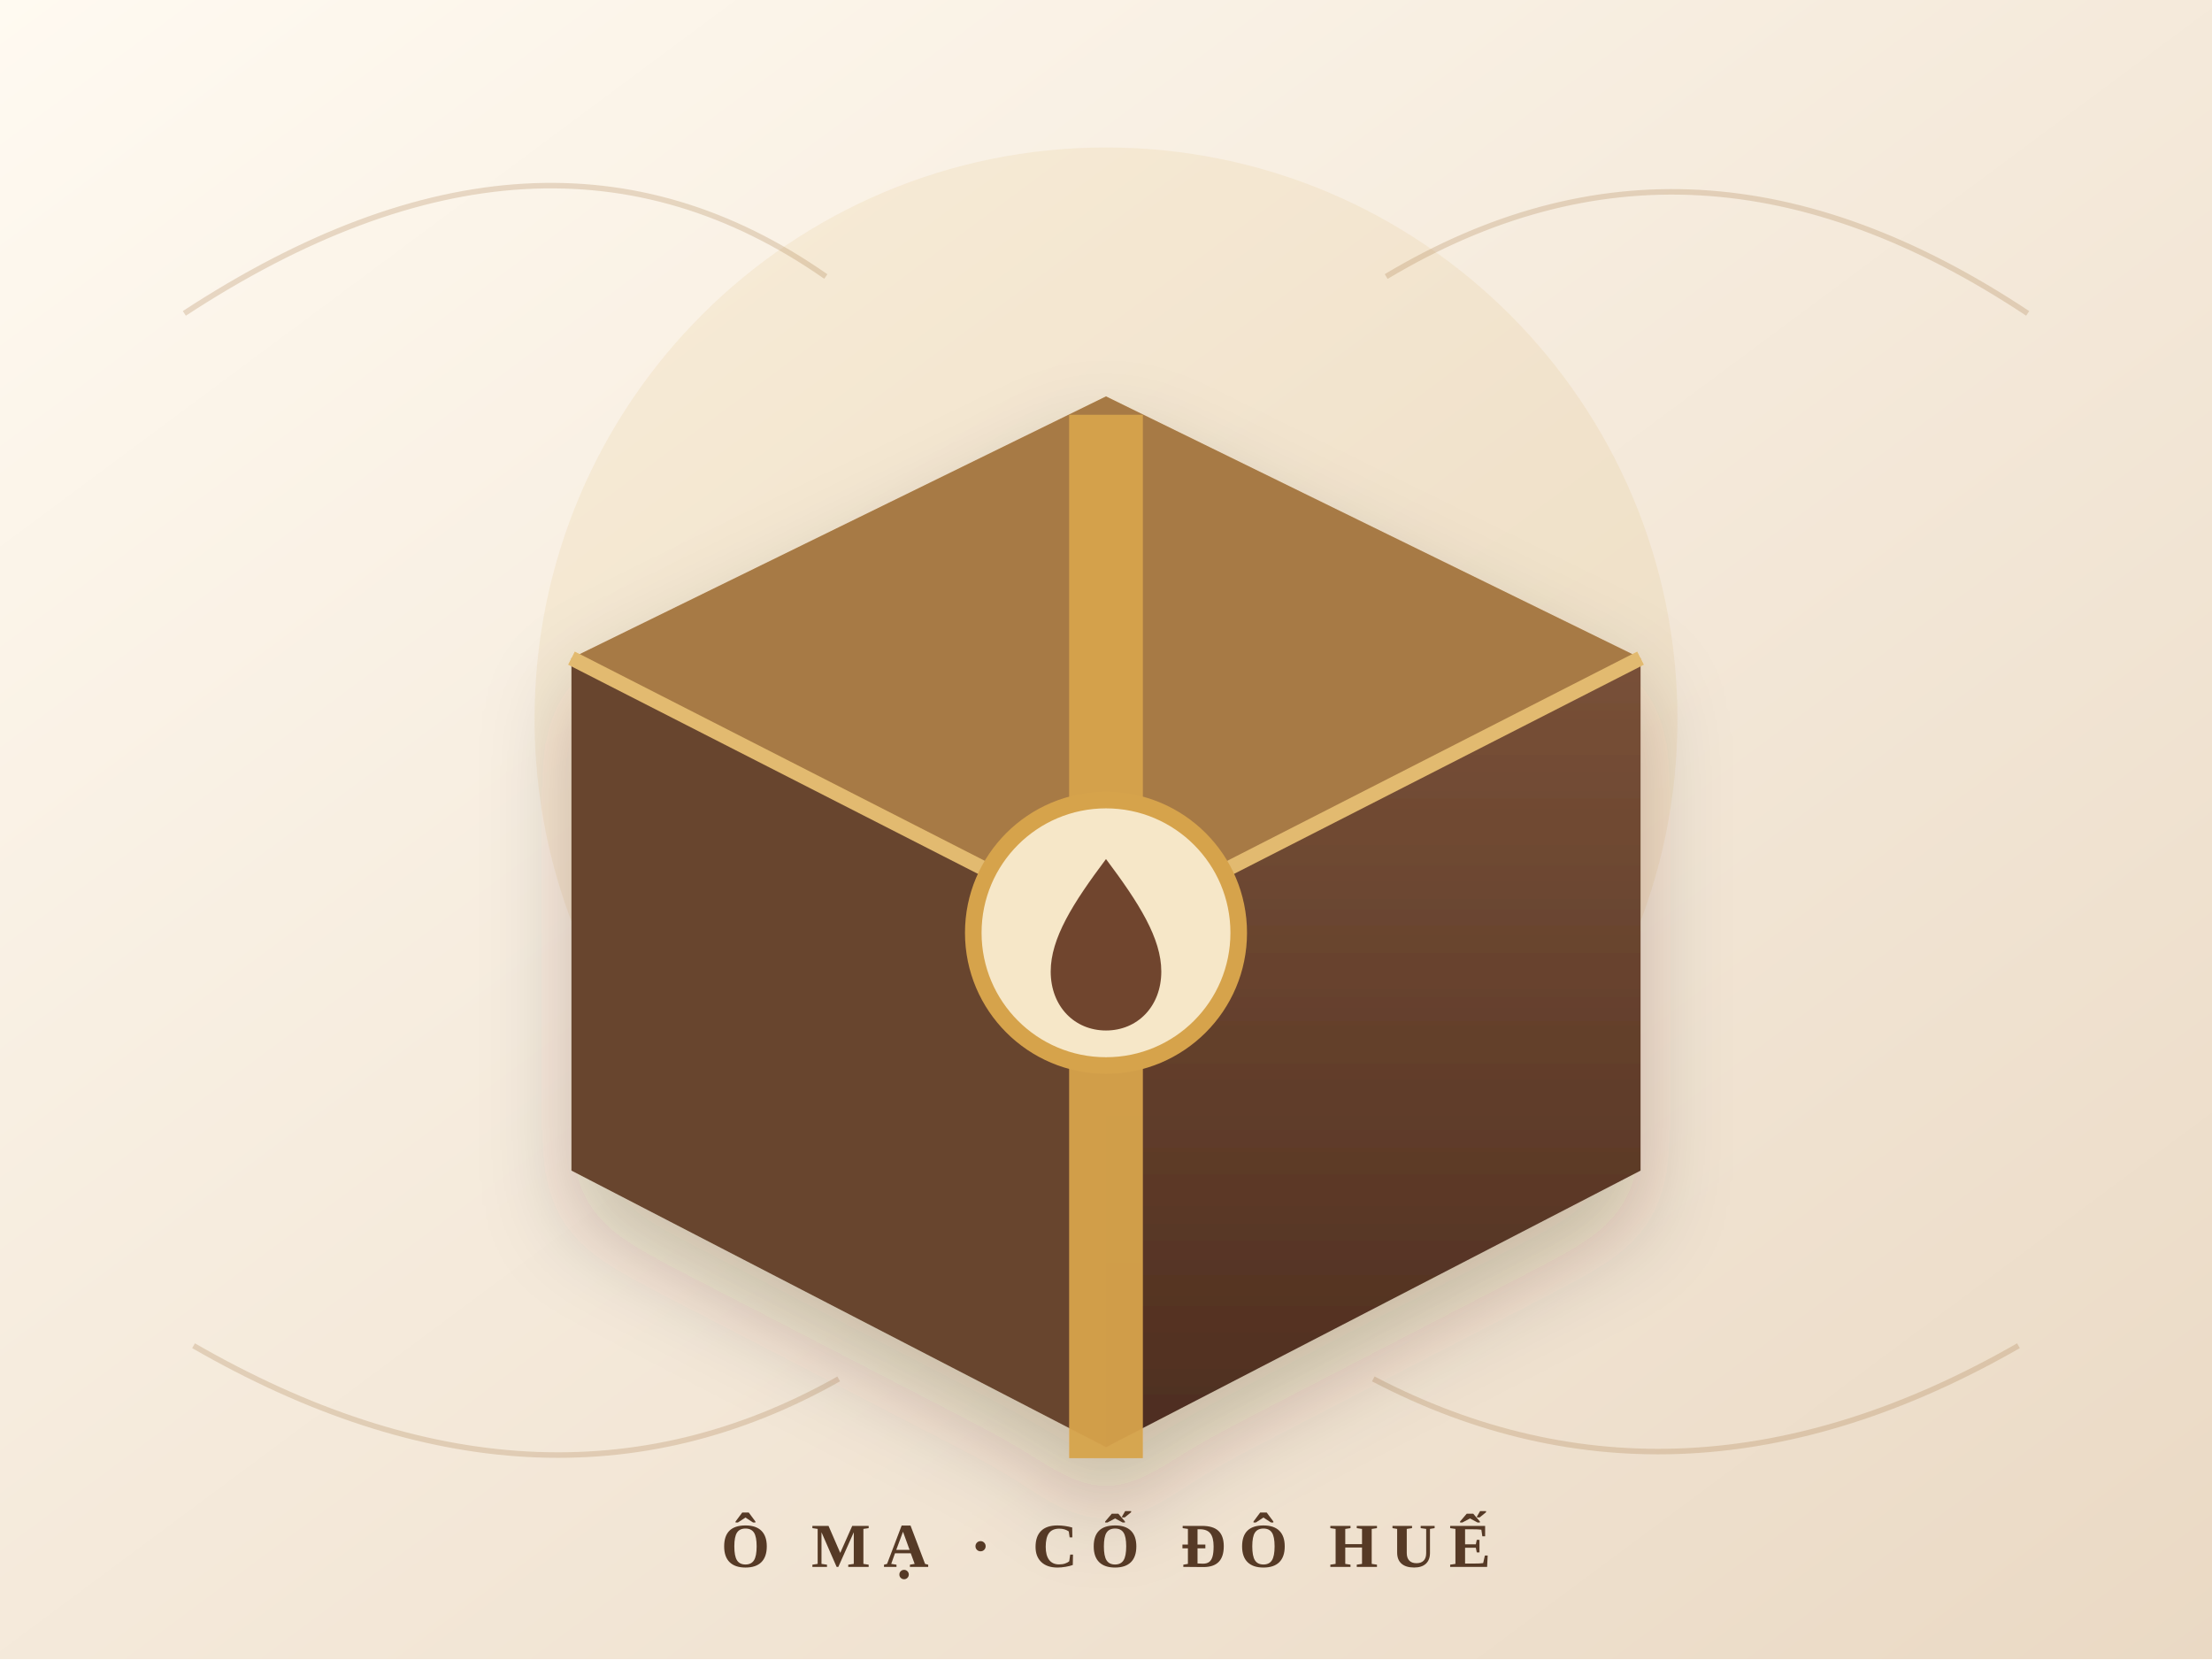
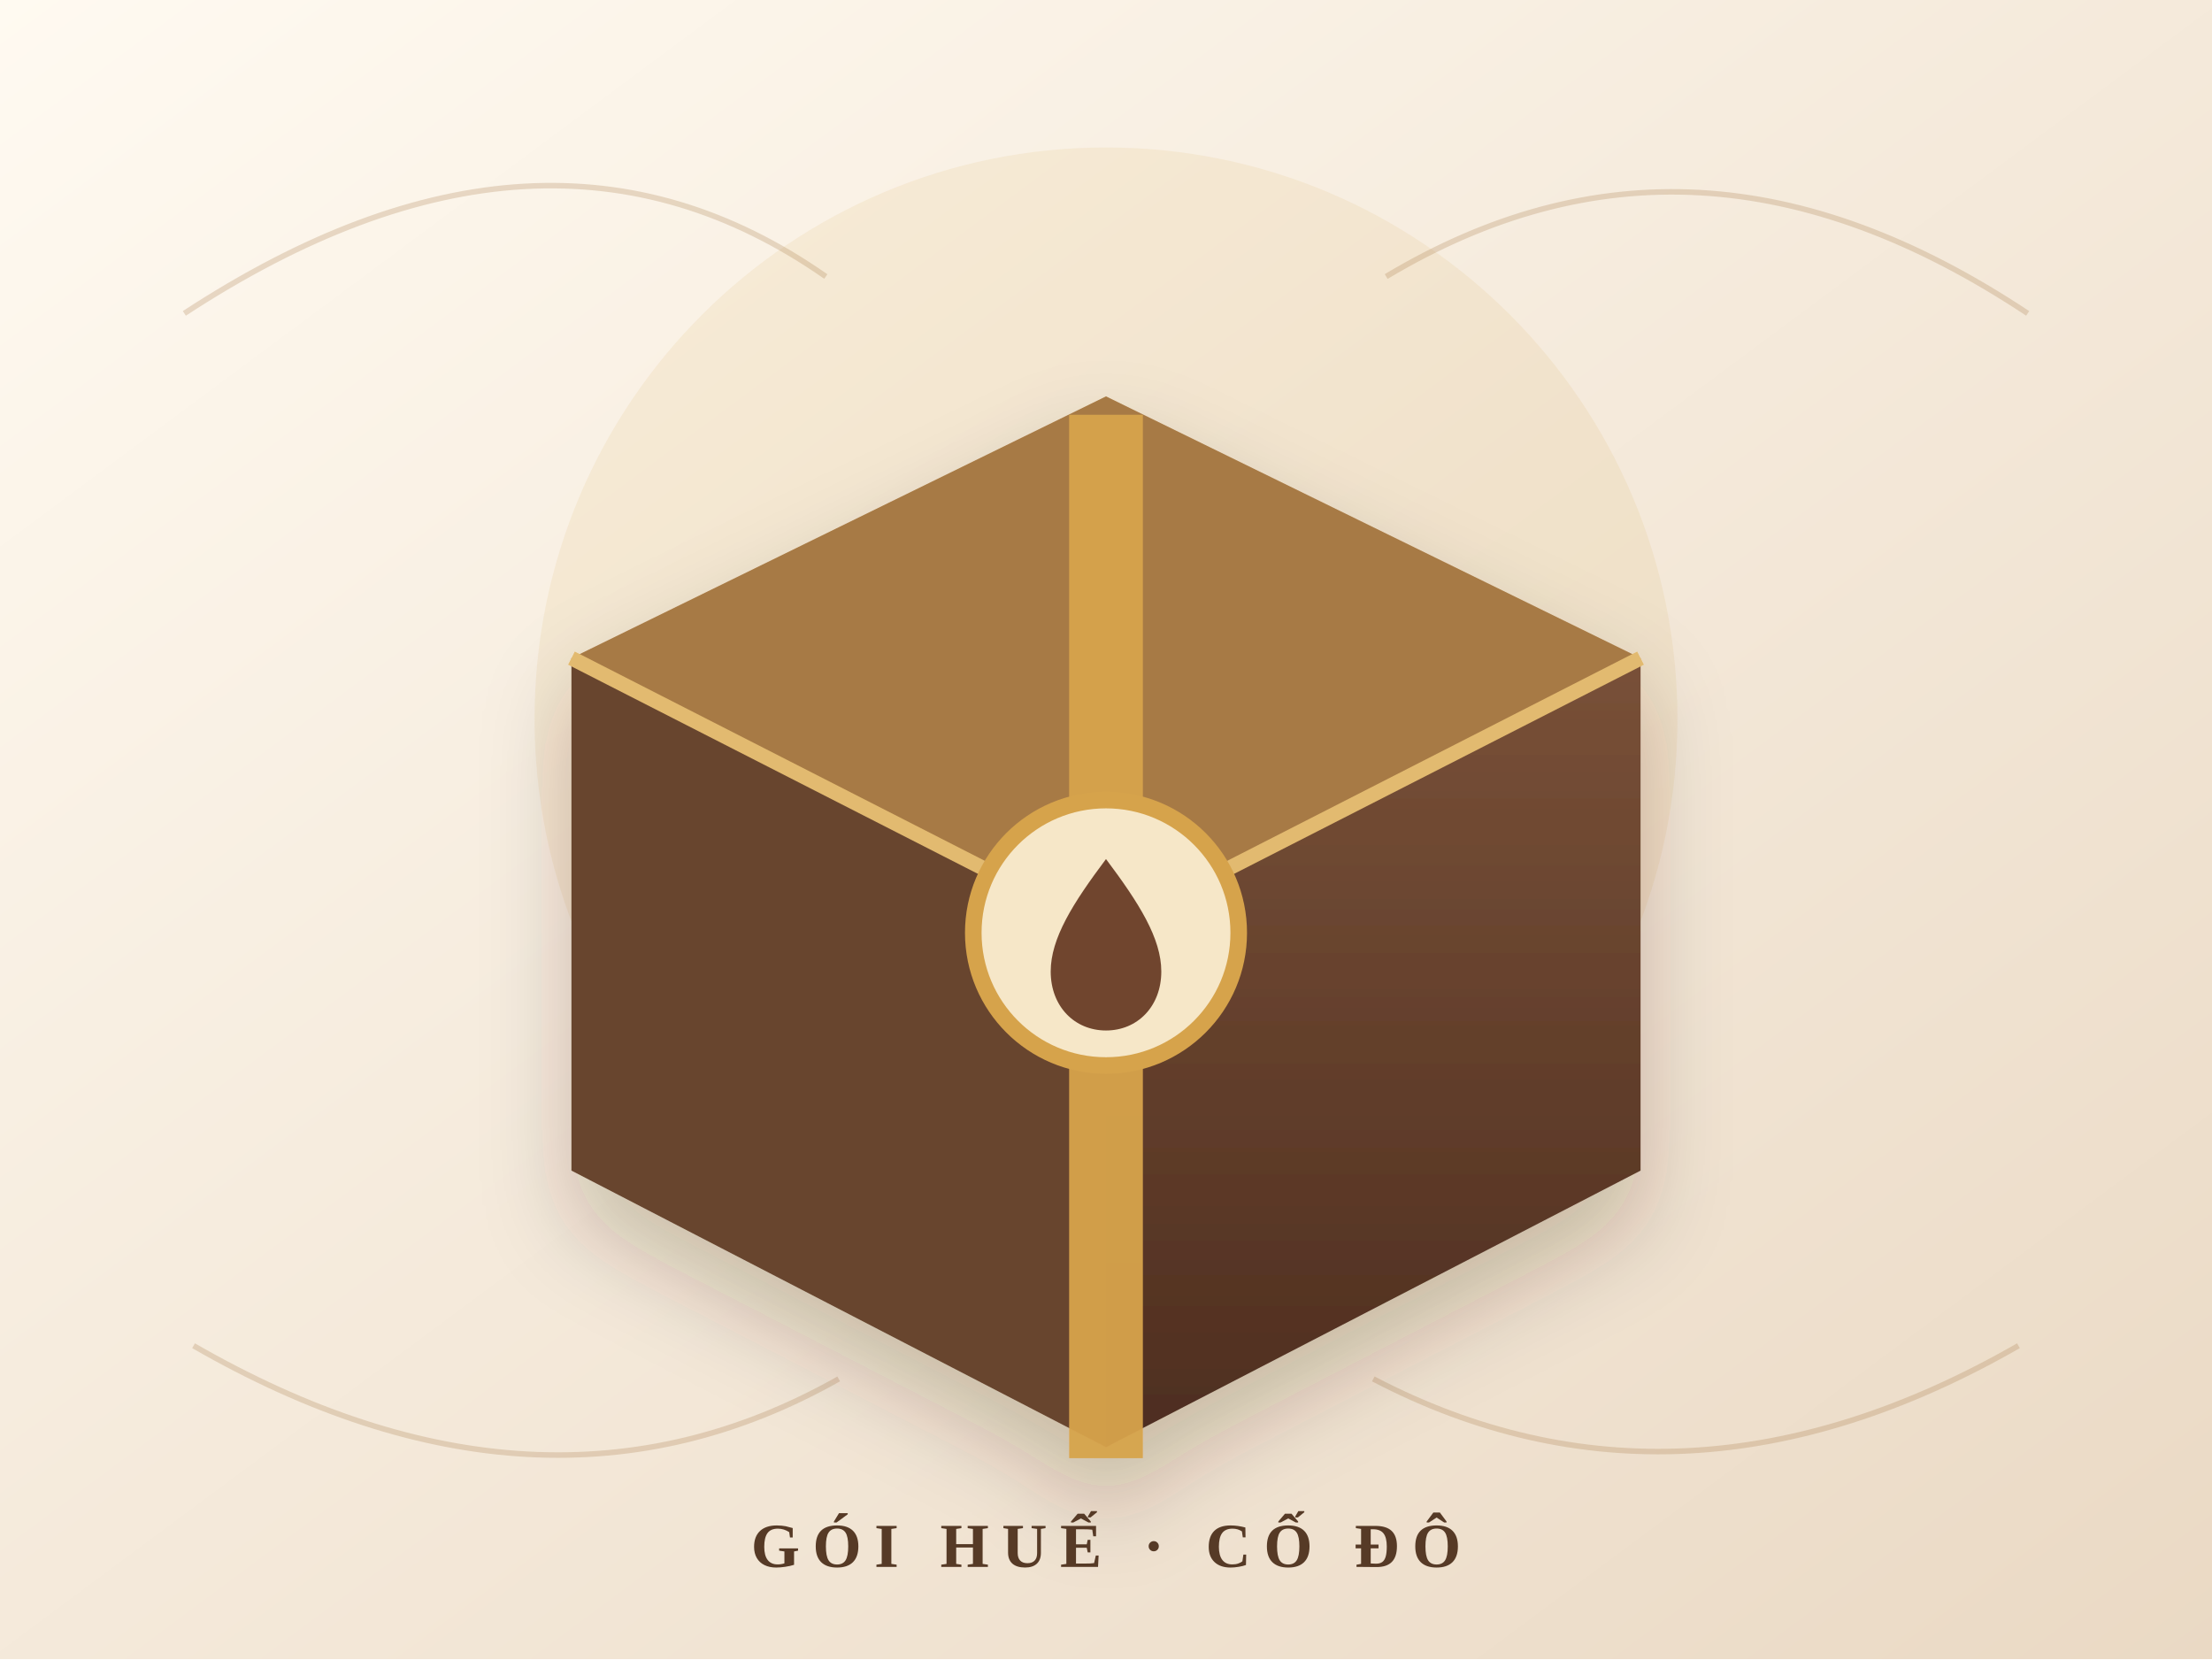
<svg xmlns="http://www.w3.org/2000/svg" viewBox="0 0 1200 900" role="img" aria-labelledby="title description">
  <defs>
    <linearGradient id="background" x1="0" y1="0" x2="1" y2="1">
      <stop offset="0" stop-color="#fffaf1" />
      <stop offset="1" stop-color="#ead9c4" />
    </linearGradient>
    <linearGradient id="box" x1="0" y1="0" x2="0" y2="1">
      <stop offset="0" stop-color="#795138" />
      <stop offset="1" stop-color="#4d2d1f" />
    </linearGradient>
    <filter id="shadow" x="-30%" y="-30%" width="160%" height="180%">
      <feDropShadow dx="0" dy="24" stdDeviation="24" flood-color="#3d2519" flood-opacity=".22" />
    </filter>
  </defs>
  <rect width="1200" height="900" fill="url(#background)" />
  <circle cx="600" cy="390" r="310" fill="#d7a851" opacity=".12" />
  <g fill="none" stroke="#9a6a33" stroke-width="3" opacity=".22">
    <path d="M100 170c130-85 245-92 348-20M752 150c112-67 226-61 348 20" />
    <path d="M105 730c125 72 242 79 350 18M745 748c111 58 228 52 350-18" />
  </g>
  <g filter="url(#shadow)">
    <path d="M310 357 600 215l290 142-290 148z" fill="#a77a45" />
    <path d="M310 357v278l290 150V505z" fill="#68452f" />
    <path d="M890 357v278L600 785V505z" fill="url(#box)" />
    <path d="M580 225h40v566h-40z" fill="#d6a34c" opacity=".95" />
    <path d="m310 357 290 148 290-148" fill="none" stroke="#e2ba70" stroke-width="8" />
    <circle cx="600" cy="506" r="72" fill="#f6e7c8" stroke="#d6a34c" stroke-width="9" />
    <path d="M600 466c-18 24-30 43-30 61 0 19 13 32 30 32s30-13 30-32c0-18-12-37-30-61Z" fill="#70452e" />
  </g>
-   <text x="600" y="850" text-anchor="middle" fill="#563a26" font-family="'Times New Roman', serif" font-size="34" font-weight="700" letter-spacing="7">Ô MẠ · CỐ ĐÔ HUẾ</text>
+   <text x="600" y="850" text-anchor="middle" fill="#563a26" font-family="'Times New Roman', serif" font-size="34" font-weight="700" letter-spacing="7">GÓI HUẾ · CỐ ĐÔ</text>
</svg>
